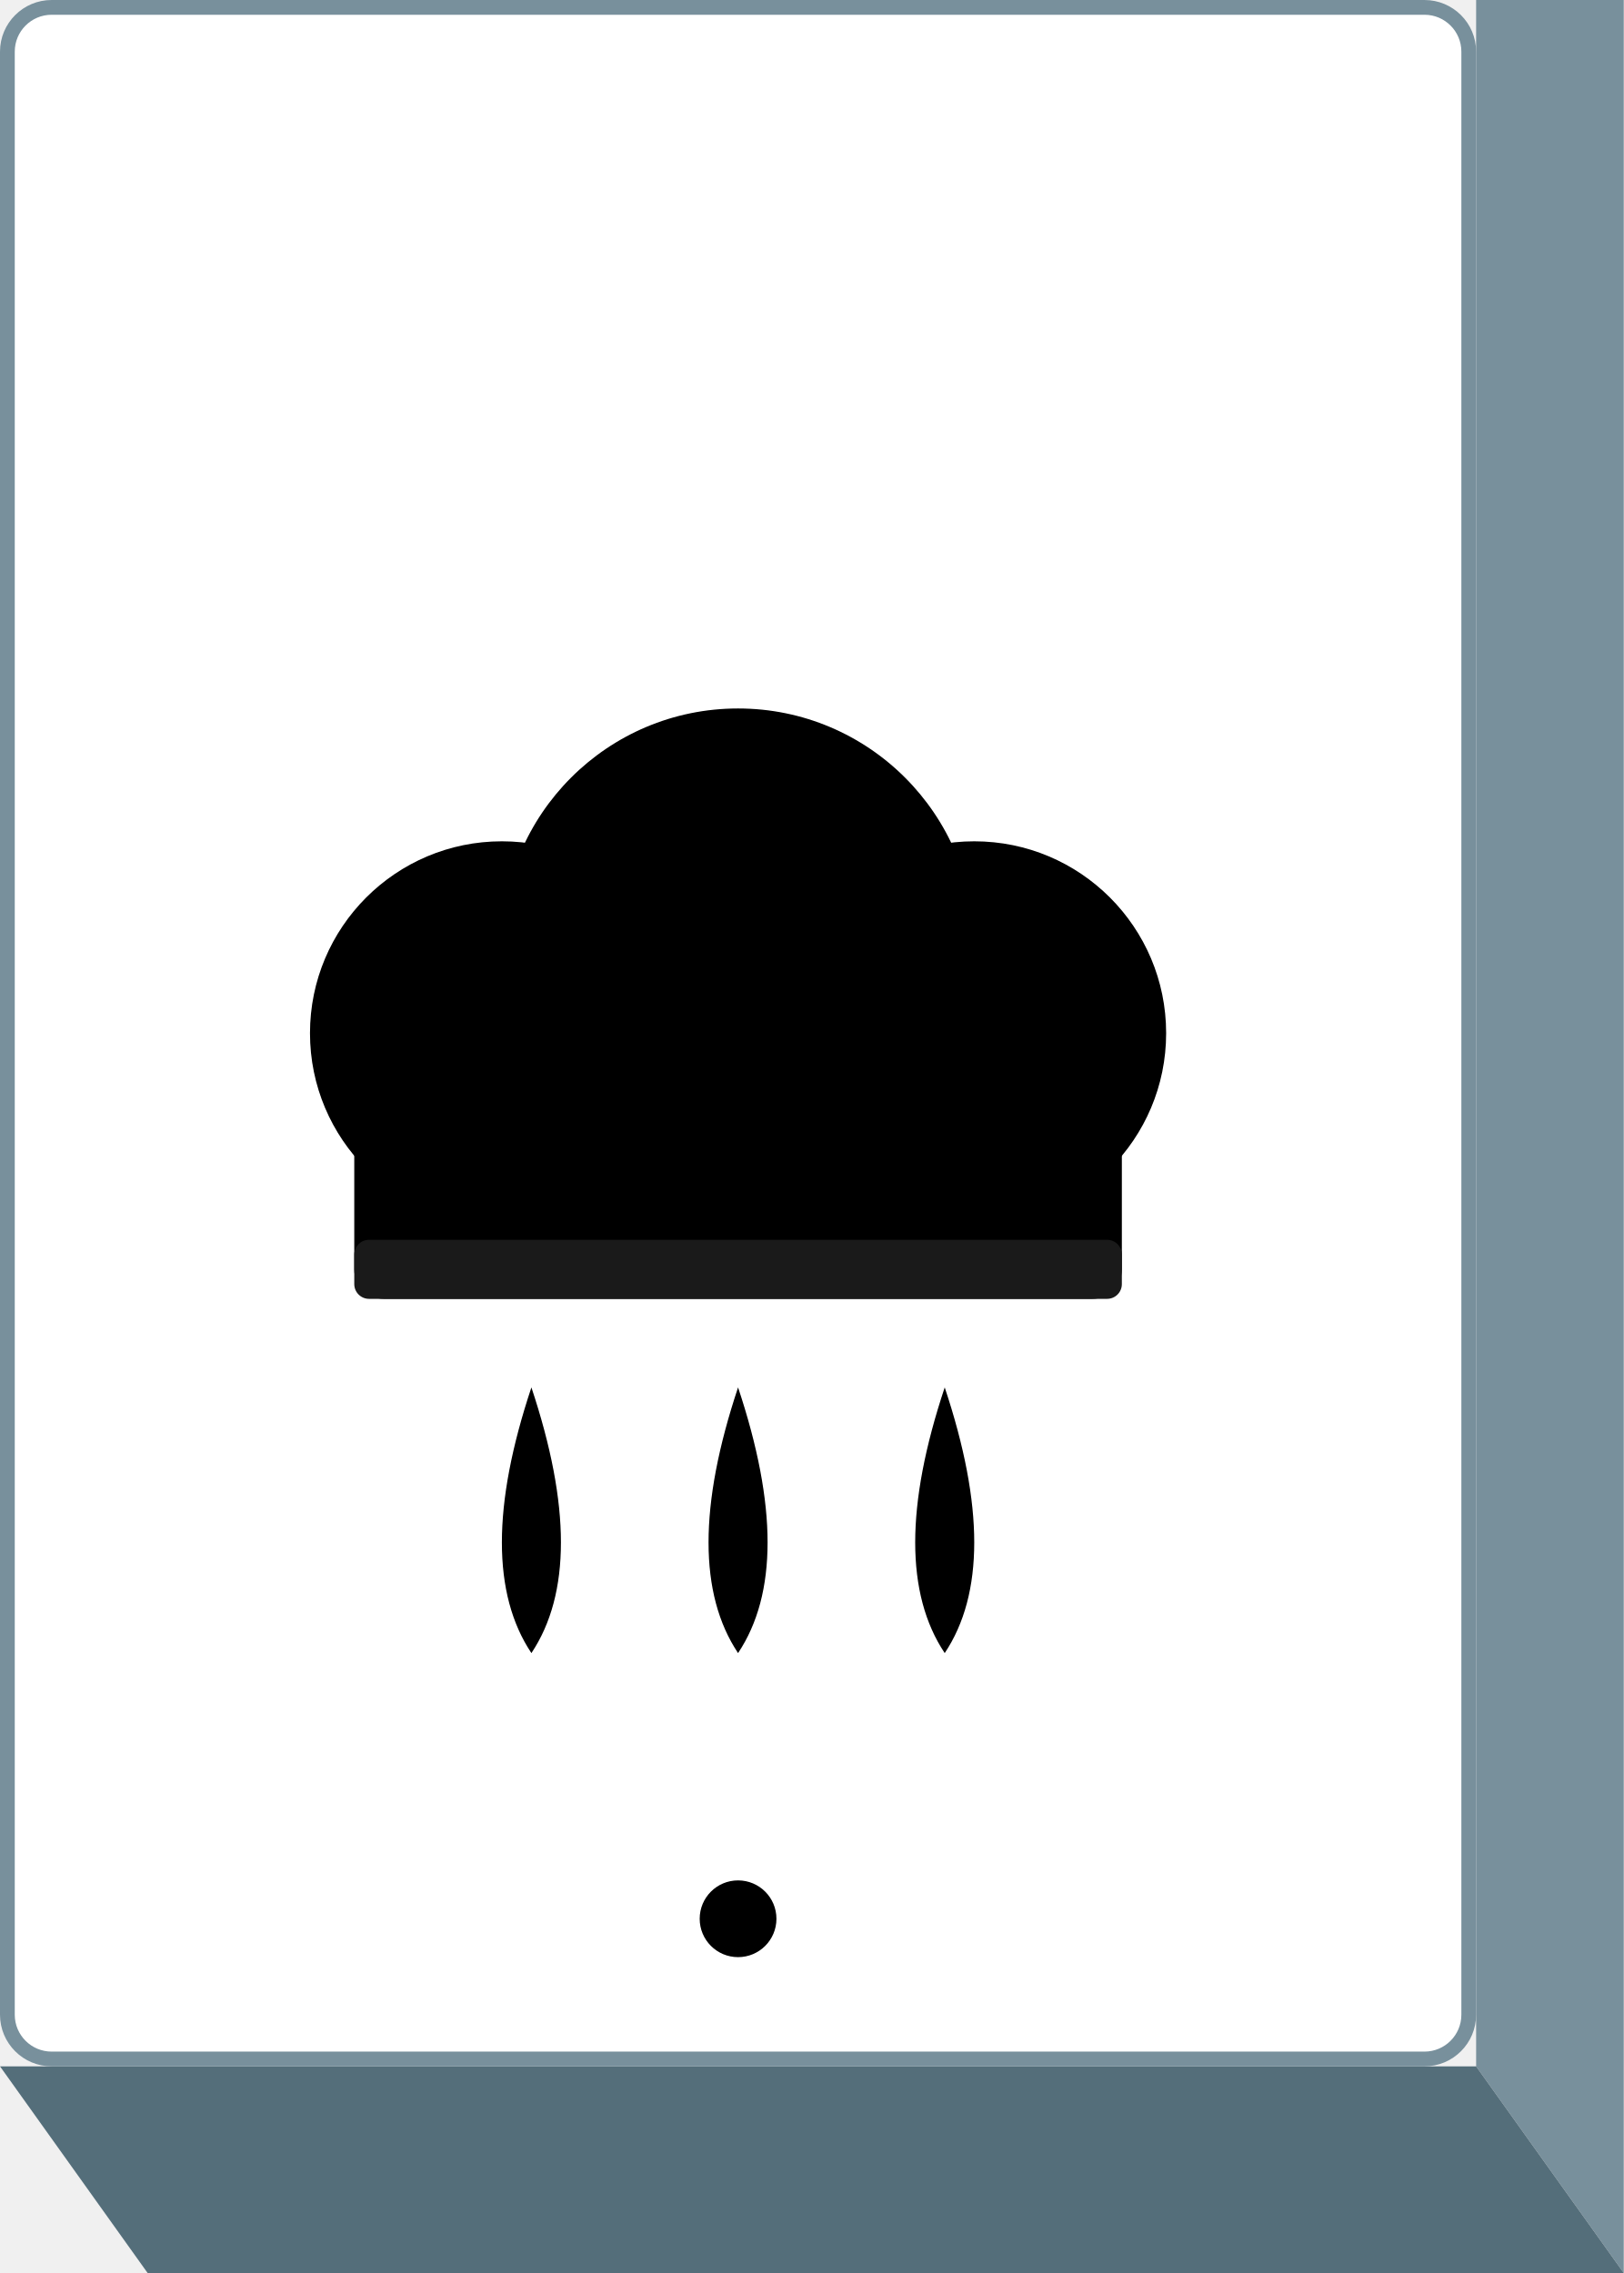
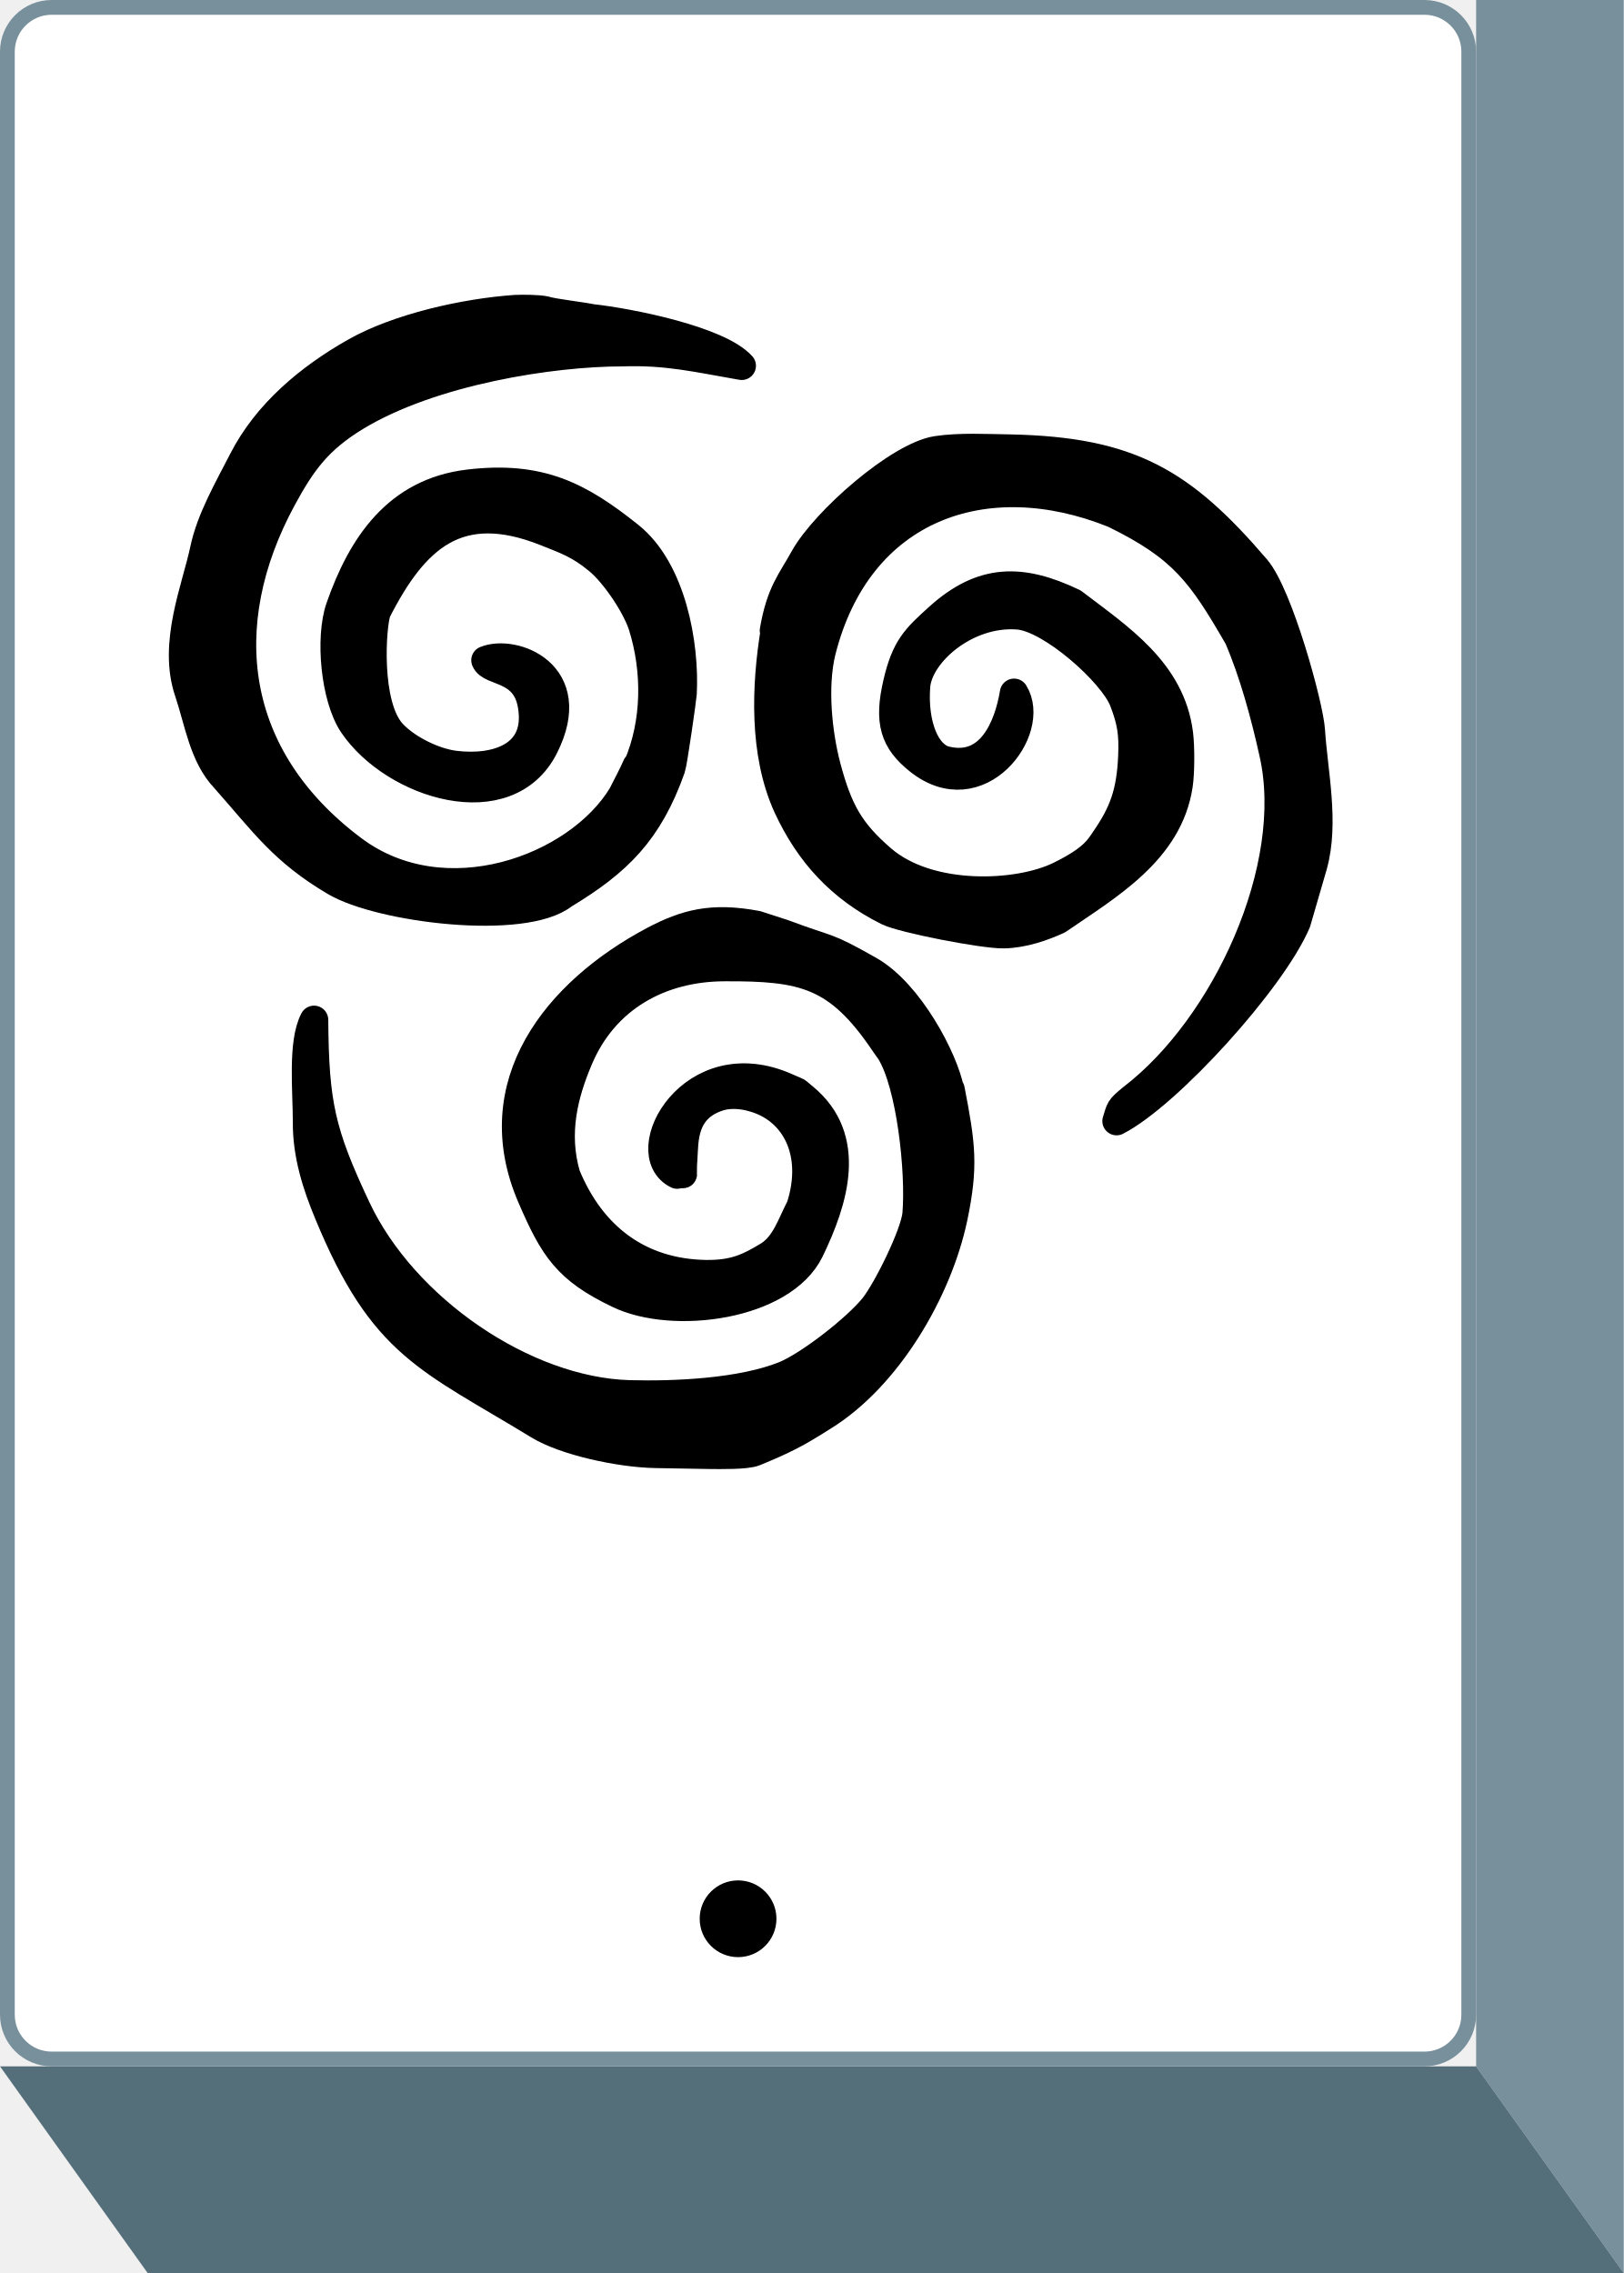
<svg xmlns="http://www.w3.org/2000/svg" width="110" height="154" viewBox="0 0 110 154">
  <path d="M100 0 L110 0 L110 154 L100 140 Z" fill="#78909c" />
  <path d="M0 140 L100 140 L110 154 L10 154 Z" fill="#546e7a" />
  <rect x="0.5" y="0.5" width="99" height="139" rx="3" fill="#ffffff" stroke="#78909c" stroke-width="1" />
  <g transform="translate(0,20)">
-     <rect x="24" y="54" width="52" height="14" rx="2" fill="#000000" />
-     <circle cx="34" cy="50" r="13" fill="#000000" />
-     <circle cx="50" cy="44" r="16" fill="#000000" />
-     <circle cx="66" cy="50" r="13" fill="#000000" />
-     <circle cx="44" cy="56" r="8" fill="#000000" />
-     <circle cx="60" cy="56" r="8" fill="#000000" />
-     <rect x="24" y="64" width="52" height="4" rx="1" fill="#1a1a1a" />
-     <path d="M36 74 Q32 86 36 92 Q40 86 36 74 Z" fill="#000000" />
-     <path d="M50 74 Q46 86 50 92 Q54 86 50 74 Z" fill="#000000" />
-     <path d="M64 74 Q60 86 64 92 Q68 86 64 74 Z" fill="#000000" />
+     <g transform="translate(-246.9867,-205.6183) scale(0.02143)">
+       <path d="M13538 11083c-13,30 -31,63 -46,93 -141,233 -562,389 -852,171 -388,-291 -439,-710 -223,-1109 64,-118 115,-187 233,-259 241,-146 621,-204 842,-204 142,-5 239,19 378,43 -73,-81 -355,-137 -474,-150 -33,-7 -123,-17 -147,-25 -22,-5 -72,-5 -95,-4 -158,11 -370,58 -507,136 -143,81 -278,193 -354,342 -45,88 -102,186 -122,282 -26,123 -101,298 -49,450 32,95 46,203 115,275 124,140 183,228 347,325 143,85 597,141 723,41 171,-103 269,-199 340,-400 6,-16 35,-221 36,-236 8,-156 -34,-391 -168,-498 -159,-127 -283,-192 -509,-165 -225,27 -337,194 -406,392 -33,95 -16,284 41,369 129,191 488,304 605,70 116,-231 -98,-309 -186,-273 16,40 126,21 147,142 28,163 -115,205 -244,189 -66,-8 -153,-51 -198,-100 -82,-89 -65,-339 -49,-385 119,-234 257,-362 534,-252 65,26 107,40 167,90 52,43 120,144 140,208 44,141 43,305 -16,442z" fill="#000000" stroke="#000000" stroke-width="90.0" stroke-linejoin="round" stroke-linecap="round" />
+       <path d="M13975 10654c-29,176 -37,390 40,558 68,147 168,257 317,331 46,23 301,73 366,72 63,-1 126,-24 172,-45 157,-108 350,-218 381,-427 6,-40 6,-121 1,-161 -25,-199 -190,-305 -334,-415 -163,-78 -287,-79 -426,47 -72,65 -104,95 -130,207 -29,124 -9,183 67,244 190,153 375,-96 302,-213 -18,109 -75,247 -215,214 -65,-15 -104,-115 -95,-235 8,-104 159,-237 323,-224 104,8 299,182 333,270 25,65 31,103 28,175 -5,117 -29,180 -86,263 -21,31 -39,63 -142,114 -132,66 -415,78 -564,-51 -101,-87 -138,-154 -175,-293 -27,-103 -43,-251 -16,-363 115,-459 519,-600 925,-436 217,106 276,188 393,391 48,111 85,248 111,366 82,361 -151,864 -446,1090 -44,36 -37,34 -50,73 163,-84 492,-447 569,-629l52 -179c38,-136 1,-297 -7,-427 -5,-78 -101,-428 -173,-512 -234,-273 -398,-371 -777,-379 -73,-1 -160,-6 -232,5 -120,18 -354,224 -419,340 -42,76 -75,109 -96,230z" fill="#000000" stroke="#000000" stroke-width="90.0" stroke-linejoin="round" stroke-linecap="round" />
+       <path d="M14528 12107c-19,-97 -128,-306 -255,-378 -145,-82 -117,-58 -269,-115l-86 -28c-143,-27 -225,-4 -326,49 -307,163 -541,455 -386,812 70,162 112,228 275,306 172,83 518,38 604,-138 77,-159 138,-355 -19,-484 -32,-26 -10,-12 -52,-31 -301,-136 -486,207 -348,275 29,-11 13,22 19,-50 4,-56 -4,-161 117,-197 32,-9 72,-6 105,4 132,37 204,174 149,345 -29,55 -48,122 -103,155 -58,35 -104,59 -195,58 -214,-3 -364,-121 -443,-313 -39,-134 -7,-257 39,-366 81,-194 258,-292 463,-292 248,-1 357,22 504,240 7,11 16,22 19,27 65,105 94,379 83,513 -5,63 -93,241 -136,295 -57,70 -206,185 -282,216 -135,54 -341,64 -490,60 -331,-9 -714,-271 -863,-589 -112,-238 -132,-329 -134,-595 -38,73 -22,223 -22,323 -1,102 30,199 68,290 173,419 316,456 665,669 82,50 255,88 369,90 57,1 116,2 174,3 30,0 112,2 139,-9 92,-38 130,-57 215,-111 205,-126 364,-398 413,-630 34,-163 25,-230 -9,-405z" fill="#000000" stroke="#000000" stroke-width="90.0" stroke-linejoin="round" stroke-linecap="round" />
+     </g>
    <circle cx="50" cy="110" r="2.6" fill="#000000" />
  </g>
</svg>
